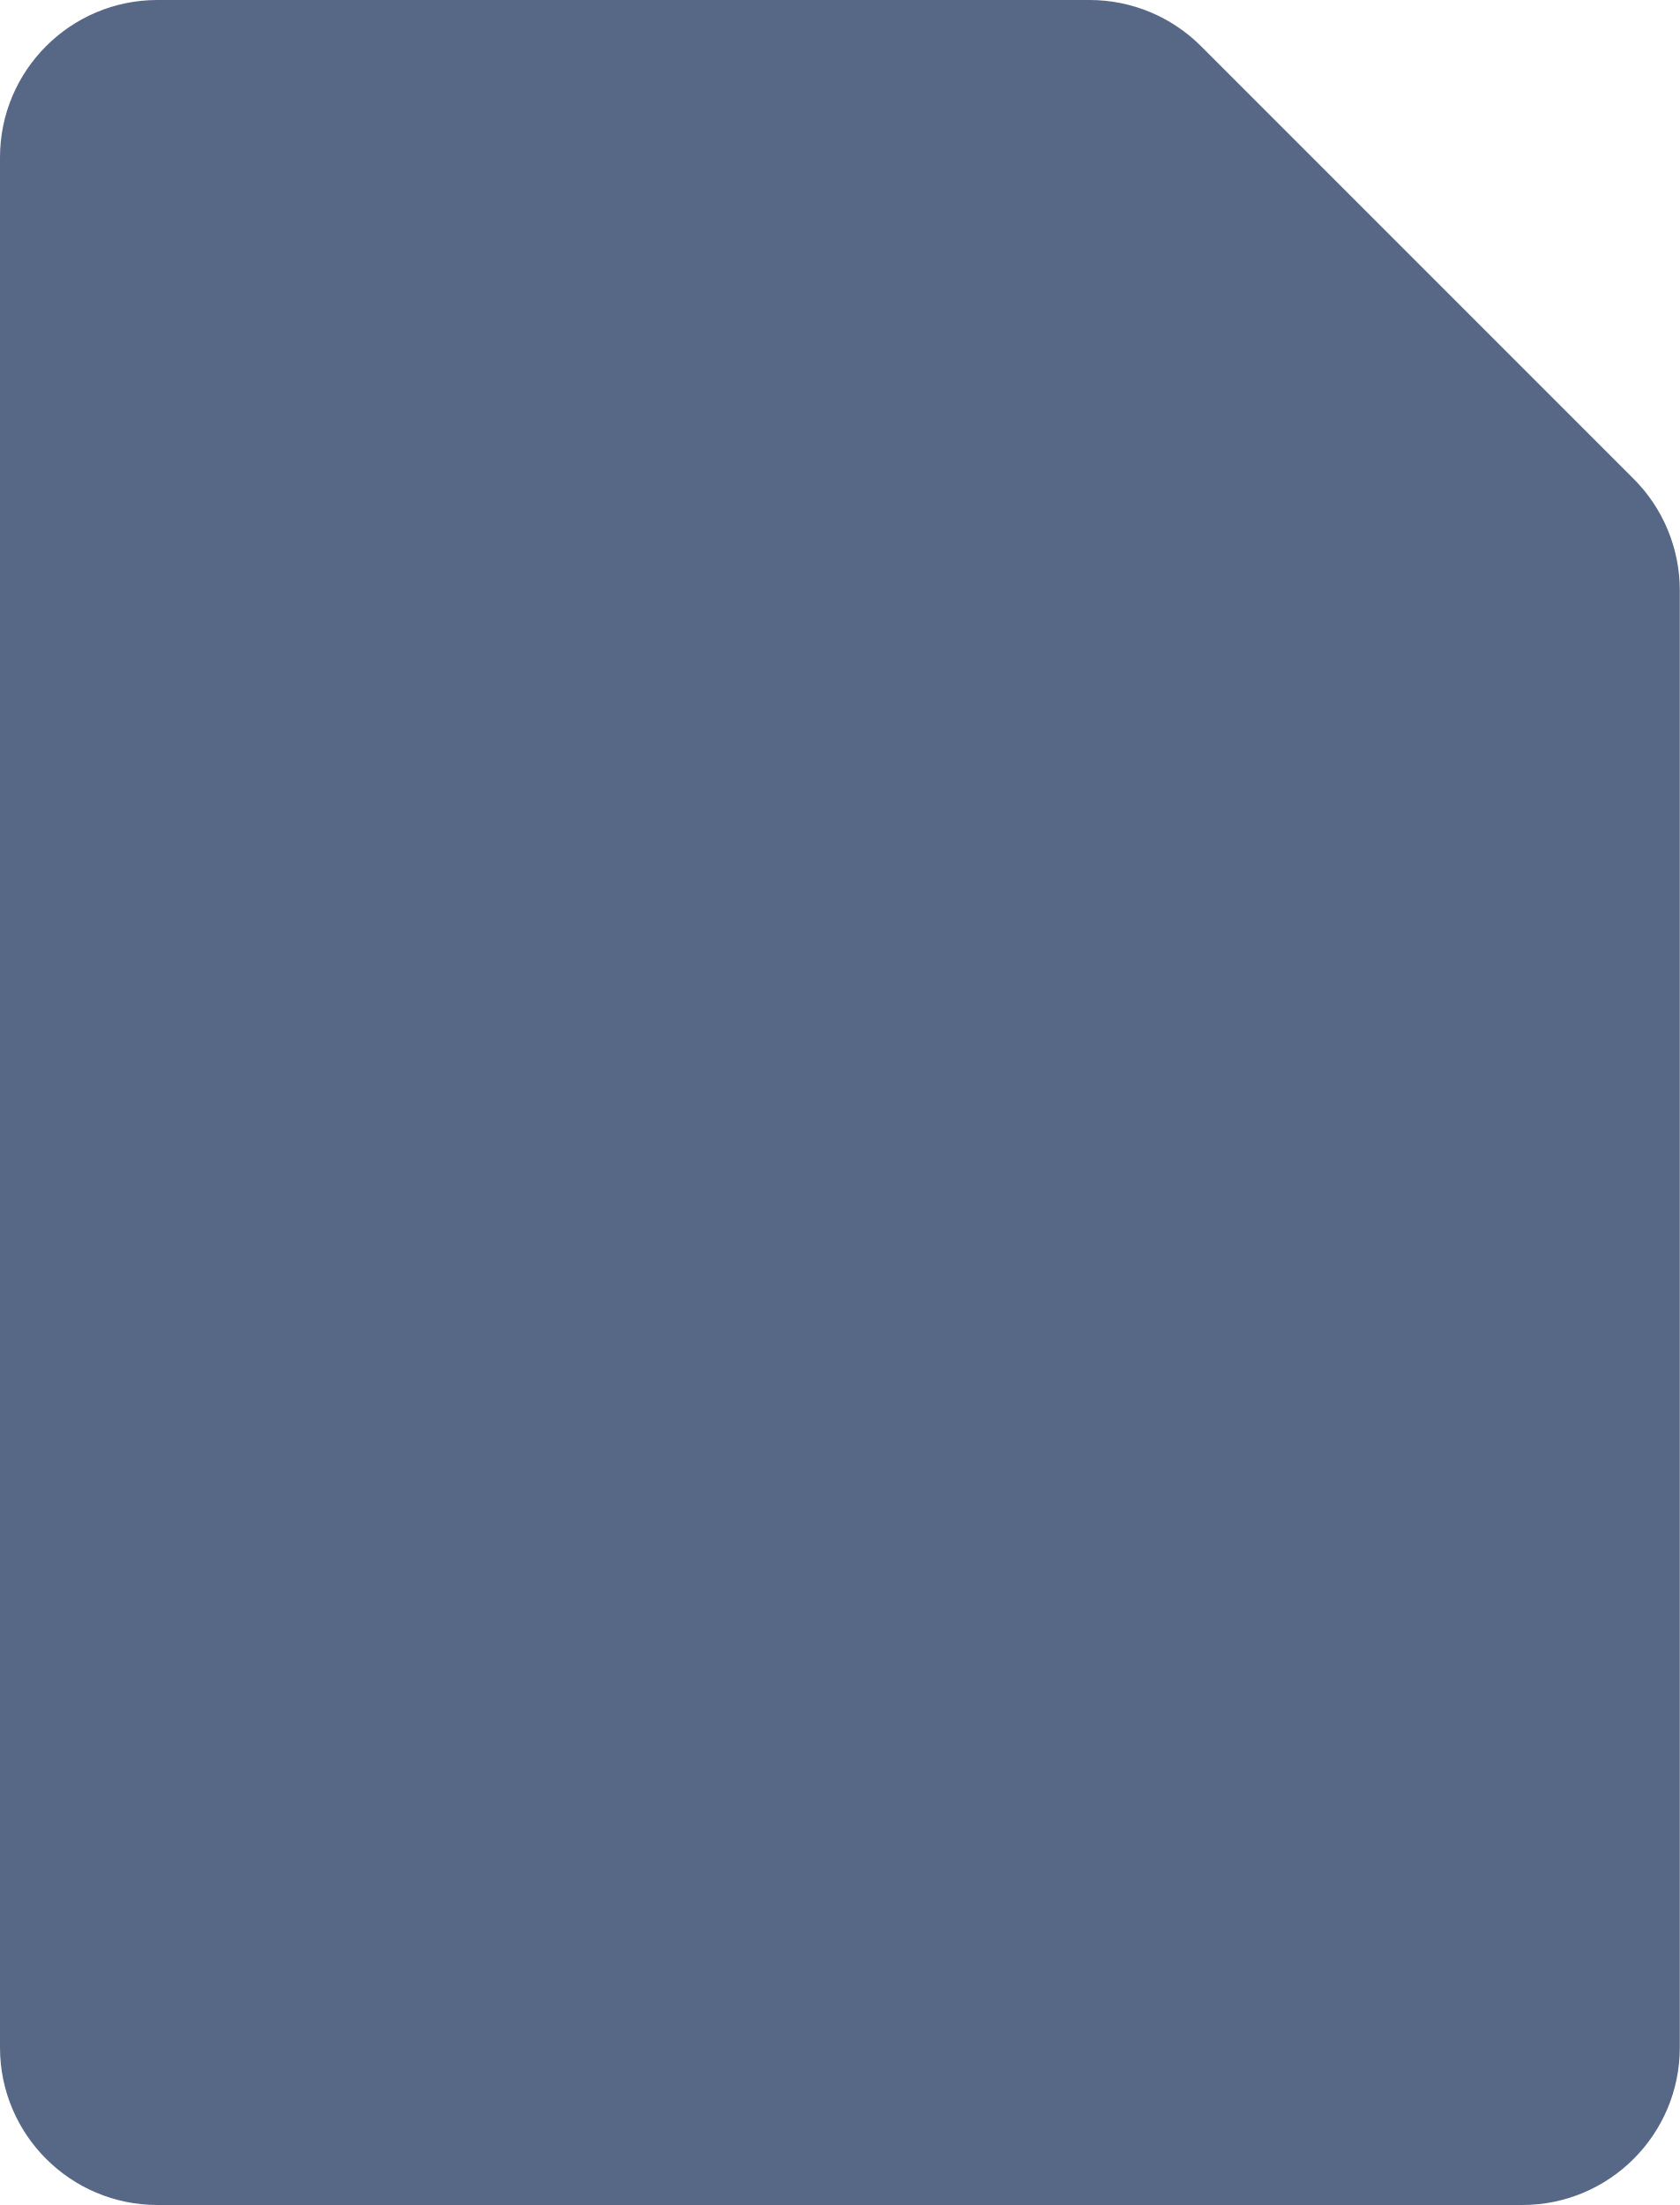
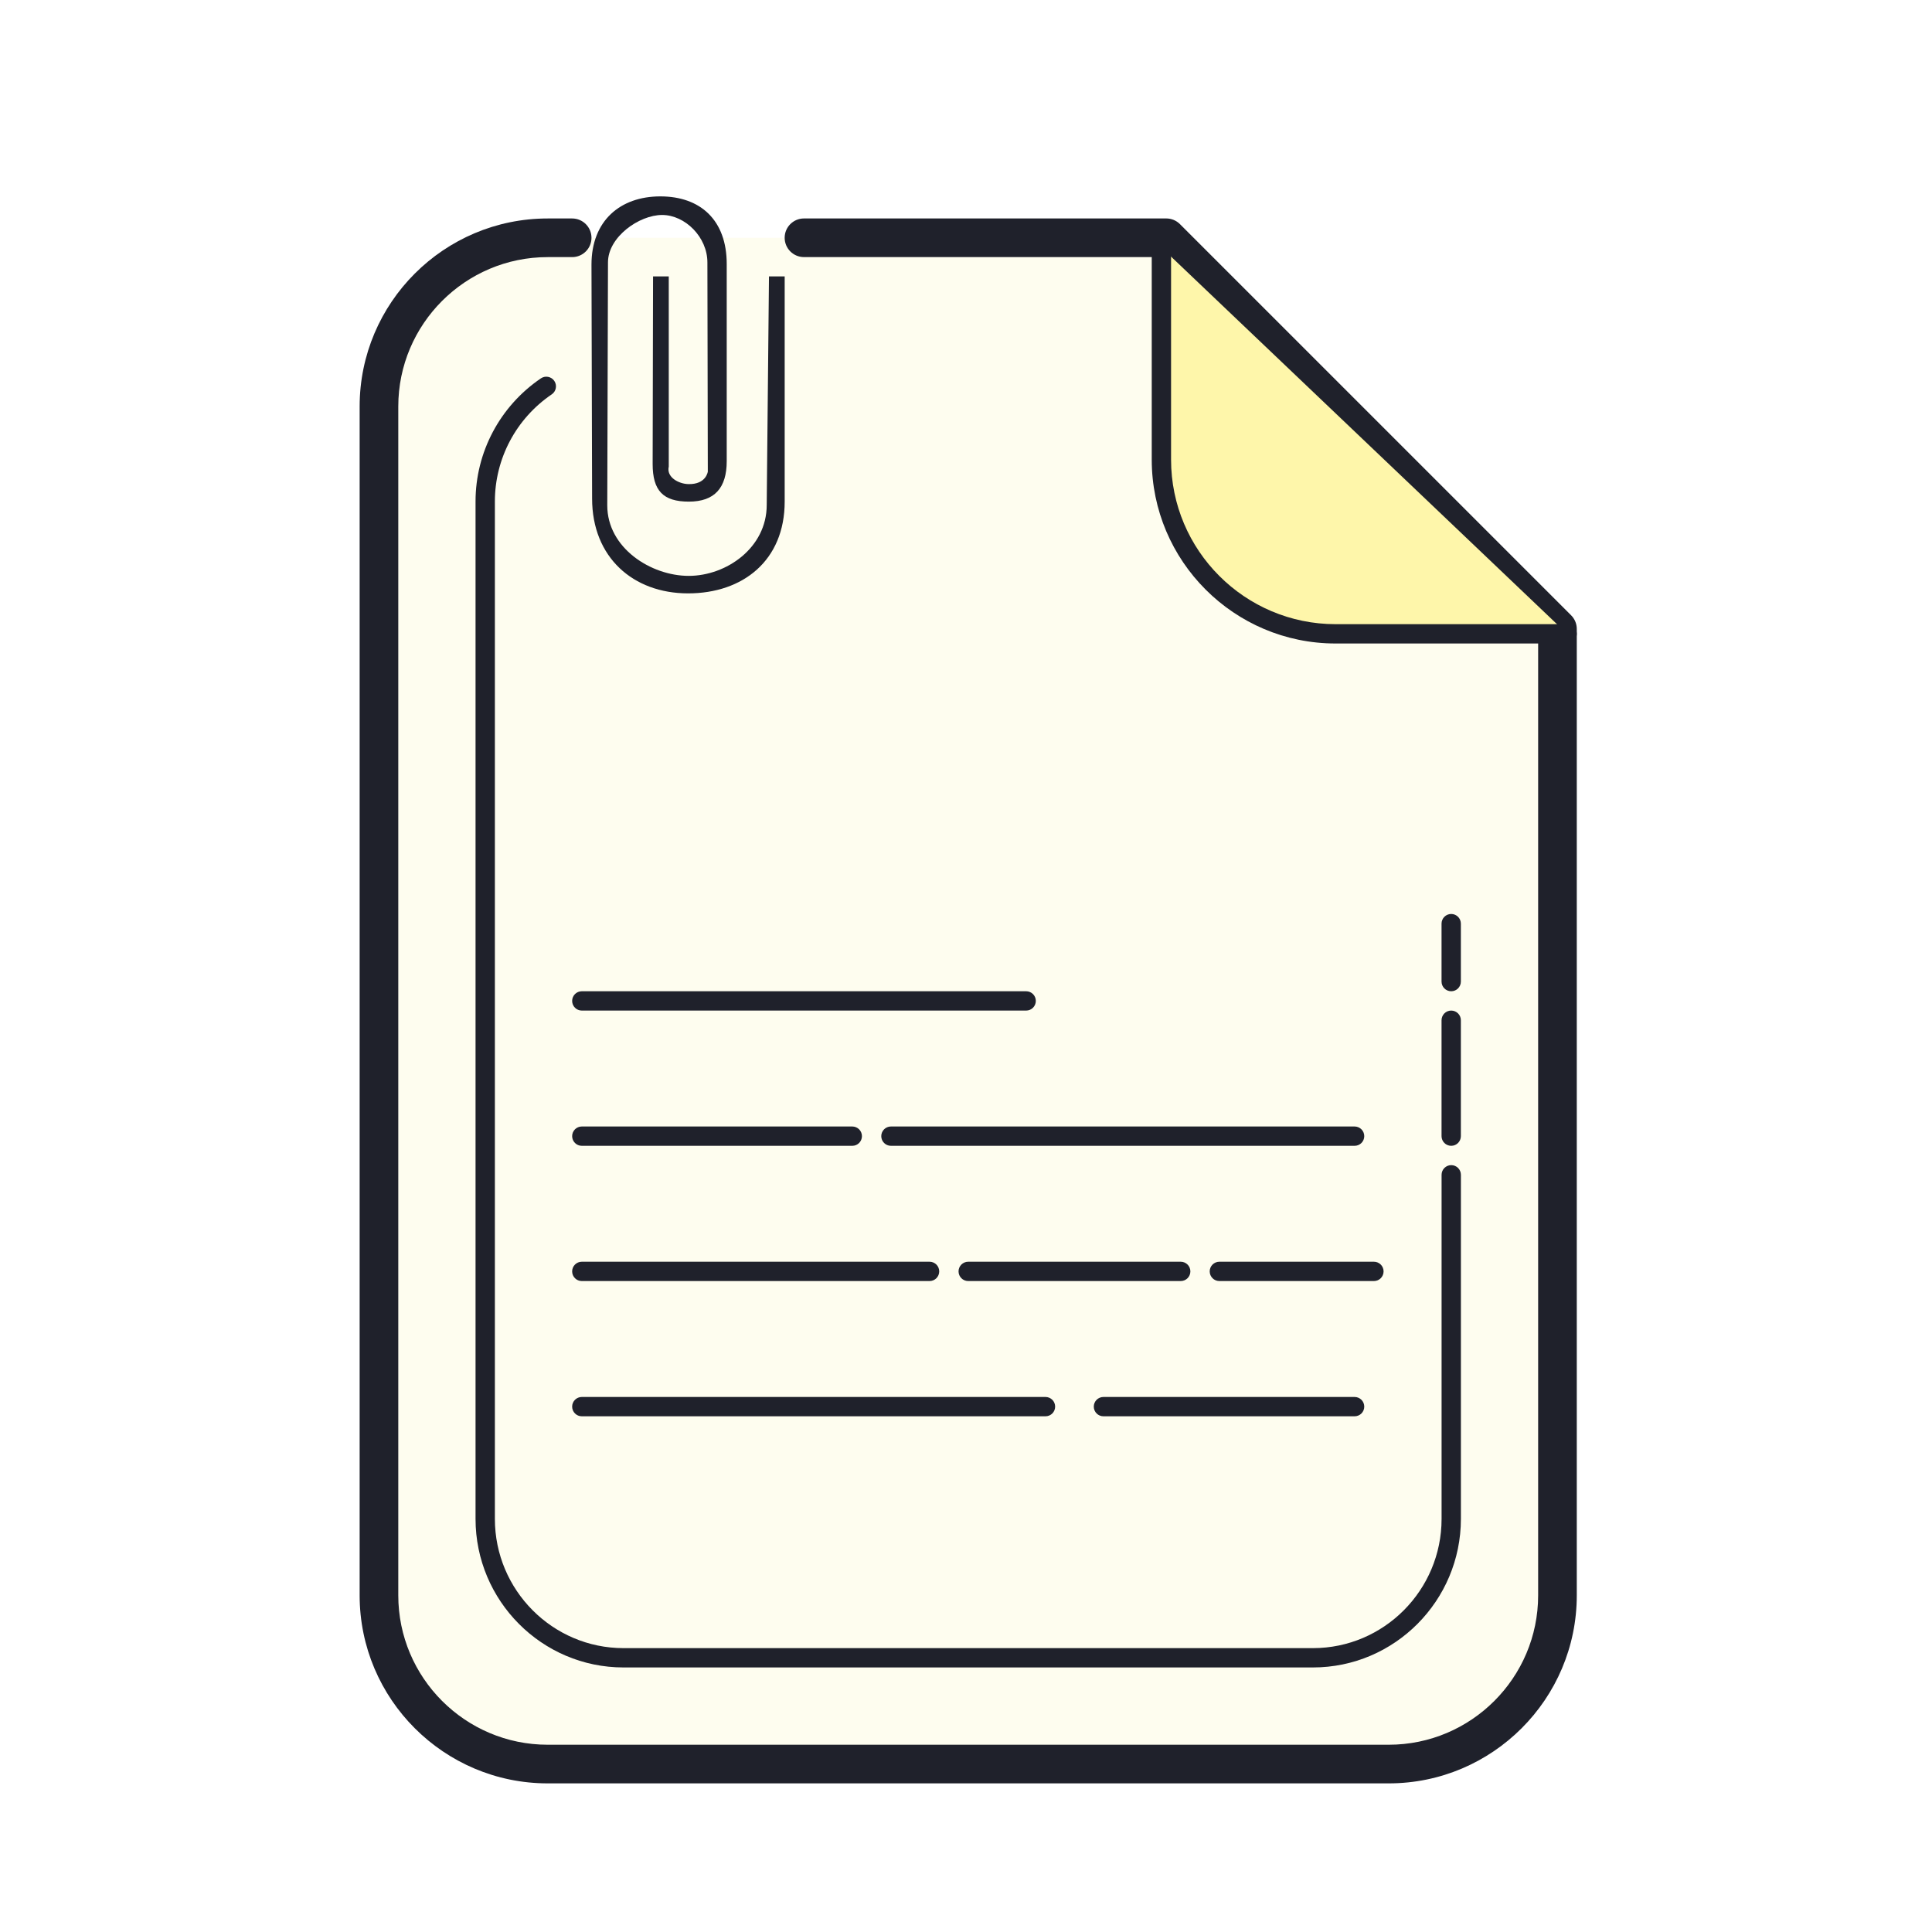
- <svg xmlns="http://www.w3.org/2000/svg" width="32" height="42" viewBox="0 0 32 42" fill="none">
-   <path d="M32 39C32 40.657 30.657 42 29 42H3C1.343 42 0 40.657 0 39V3C0 1.343 1.343 0 3 0H20.757C21.553 0 22.316 0.316 22.879 0.879L31.121 9.121C31.684 9.684 32 10.447 32 11.243V39Z" fill="#566885" />
+ <svg xmlns="http://www.w3.org/2000/svg" viewBox="0 0 100 100" width="45px" height="45px">
+   <path fill="#fefdef" d="M29.614,12.307h-1.268c-4.803,0-8.732,3.93-8.732,8.732v61.535c0,4.803,3.93,8.732,8.732,8.732h43.535c4.803,0,8.732-3.93,8.732-8.732v-50.02C72.74,24.68,68.241,20.182,60.367,12.307H41.614" />
+   <path fill="#1f212b" d="M71.882,92.307H28.347c-5.367,0-9.732-4.366-9.732-9.732V21.04c0-5.367,4.366-9.732,9.732-9.732h1.268c0.552,0,1,0.448,1,1s-0.448,1-1,1h-1.268c-4.264,0-7.732,3.469-7.732,7.732v61.535c0,4.264,3.469,7.732,7.732,7.732h43.535c4.264,0,7.732-3.469,7.732-7.732V32.969L59.953,13.307H41.614c-0.552,0-1-0.448-1-1s0.448-1,1-1h18.752c0.265,0,0.52,0.105,0.707,0.293l20.248,20.248c0.188,0.188,0.293,0.442,0.293,0.707v50.02C81.614,87.941,77.248,92.307,71.882,92.307z" />
+   <path fill="#fef6aa" d="M60.114,12.807v10.986c0,4.958,4.057,9.014,9.014,9.014h11.986" />
+   <path fill="#1f212b" d="M81.114 33.307H69.129c-5.247 0-9.515-4.268-9.515-9.515V12.807c0-.276.224-.5.5-.5s.5.224.5.5v10.985c0 4.695 3.82 8.515 8.515 8.515h11.985c.276 0 .5.224.5.5S81.391 33.307 81.114 33.307zM75.114 51.307c-.276 0-.5-.224-.5-.5v-3c0-.276.224-.5.5-.5s.5.224.5.5v3C75.614 51.083 75.391 51.307 75.114 51.307zM75.114 59.307c-.276 0-.5-.224-.5-.5v-6c0-.276.224-.5.5-.5s.5.224.5.5v6C75.614 59.083 75.391 59.307 75.114 59.307zM67.956 86.307H32.272c-4.223 0-7.658-3.45-7.658-7.689V25.955c0-2.549 1.264-4.931 3.382-6.371.228-.156.54-.095.695.132.155.229.096.54-.132.695-1.844 1.254-2.944 3.326-2.944 5.544v52.663c0 3.688 2.987 6.689 6.658 6.689h35.685c3.671 0 6.658-3.001 6.658-6.689V60.807c0-.276.224-.5.5-.5s.5.224.5.5v17.811C75.614 82.857 72.179 86.307 67.956 86.307z" />
+   <path fill="#1f212b" d="M39.802 14.307l-.117 11.834c0 2.21-2.085 3.666-4.036 3.666-1.951 0-4.217-1.439-4.217-3.649l.037-12.58c0-1.307 1.607-2.451 2.801-2.451 1.194 0 2.345 1.149 2.345 2.456l.021 10.829c0 0-.083.667-1.005.645-.507-.012-1.145-.356-1.016-.906v-9.843h-.813l-.021 9.708c0 1.38.54 1.948 1.875 1.948s1.959-.714 1.959-2.094V13.665c0-2.271-1.36-3.5-3.436-3.5s-3.564 1.261-3.564 3.532l.032 12.11c0 3.04 2.123 4.906 4.968 4.906 2.845 0 5-1.71 5-4.75V14.307H39.802zM53.114 52.307h-23c-.276 0-.5-.224-.5-.5s.224-.5.5-.5h23c.276 0 .5.224.5.5S53.391 52.307 53.114 52.307zM44.114 59.307h-14c-.276 0-.5-.224-.5-.5s.224-.5.5-.5h14c.276 0 .5.224.5.5S44.391 59.307 44.114 59.307zM70.114 59.307h-24c-.276 0-.5-.224-.5-.5s.224-.5.5-.5h24c.276 0 .5.224.5.5S70.391 59.307 70.114 59.307zM61.114 66.307h-11c-.276 0-.5-.224-.5-.5s.224-.5.5-.5h11c.276 0 .5.224.5.5S61.391 66.307 61.114 66.307zM71.114 66.307h-8c-.276 0-.5-.224-.5-.5s.224-.5.5-.5h8c.276 0 .5.224.5.5S71.391 66.307 71.114 66.307zM48.114 66.307h-18c-.276 0-.5-.224-.5-.5s.224-.5.5-.5h18c.276 0 .5.224.5.5S48.391 66.307 48.114 66.307zM70.114 73.307h-13c-.276 0-.5-.224-.5-.5s.224-.5.5-.5h13c.276 0 .5.224.5.5S70.391 73.307 70.114 73.307zM54.114 73.307h-24c-.276 0-.5-.224-.5-.5s.224-.5.5-.5h24c.276 0 .5.224.5.5S54.391 73.307 54.114 73.307z" />
</svg>
